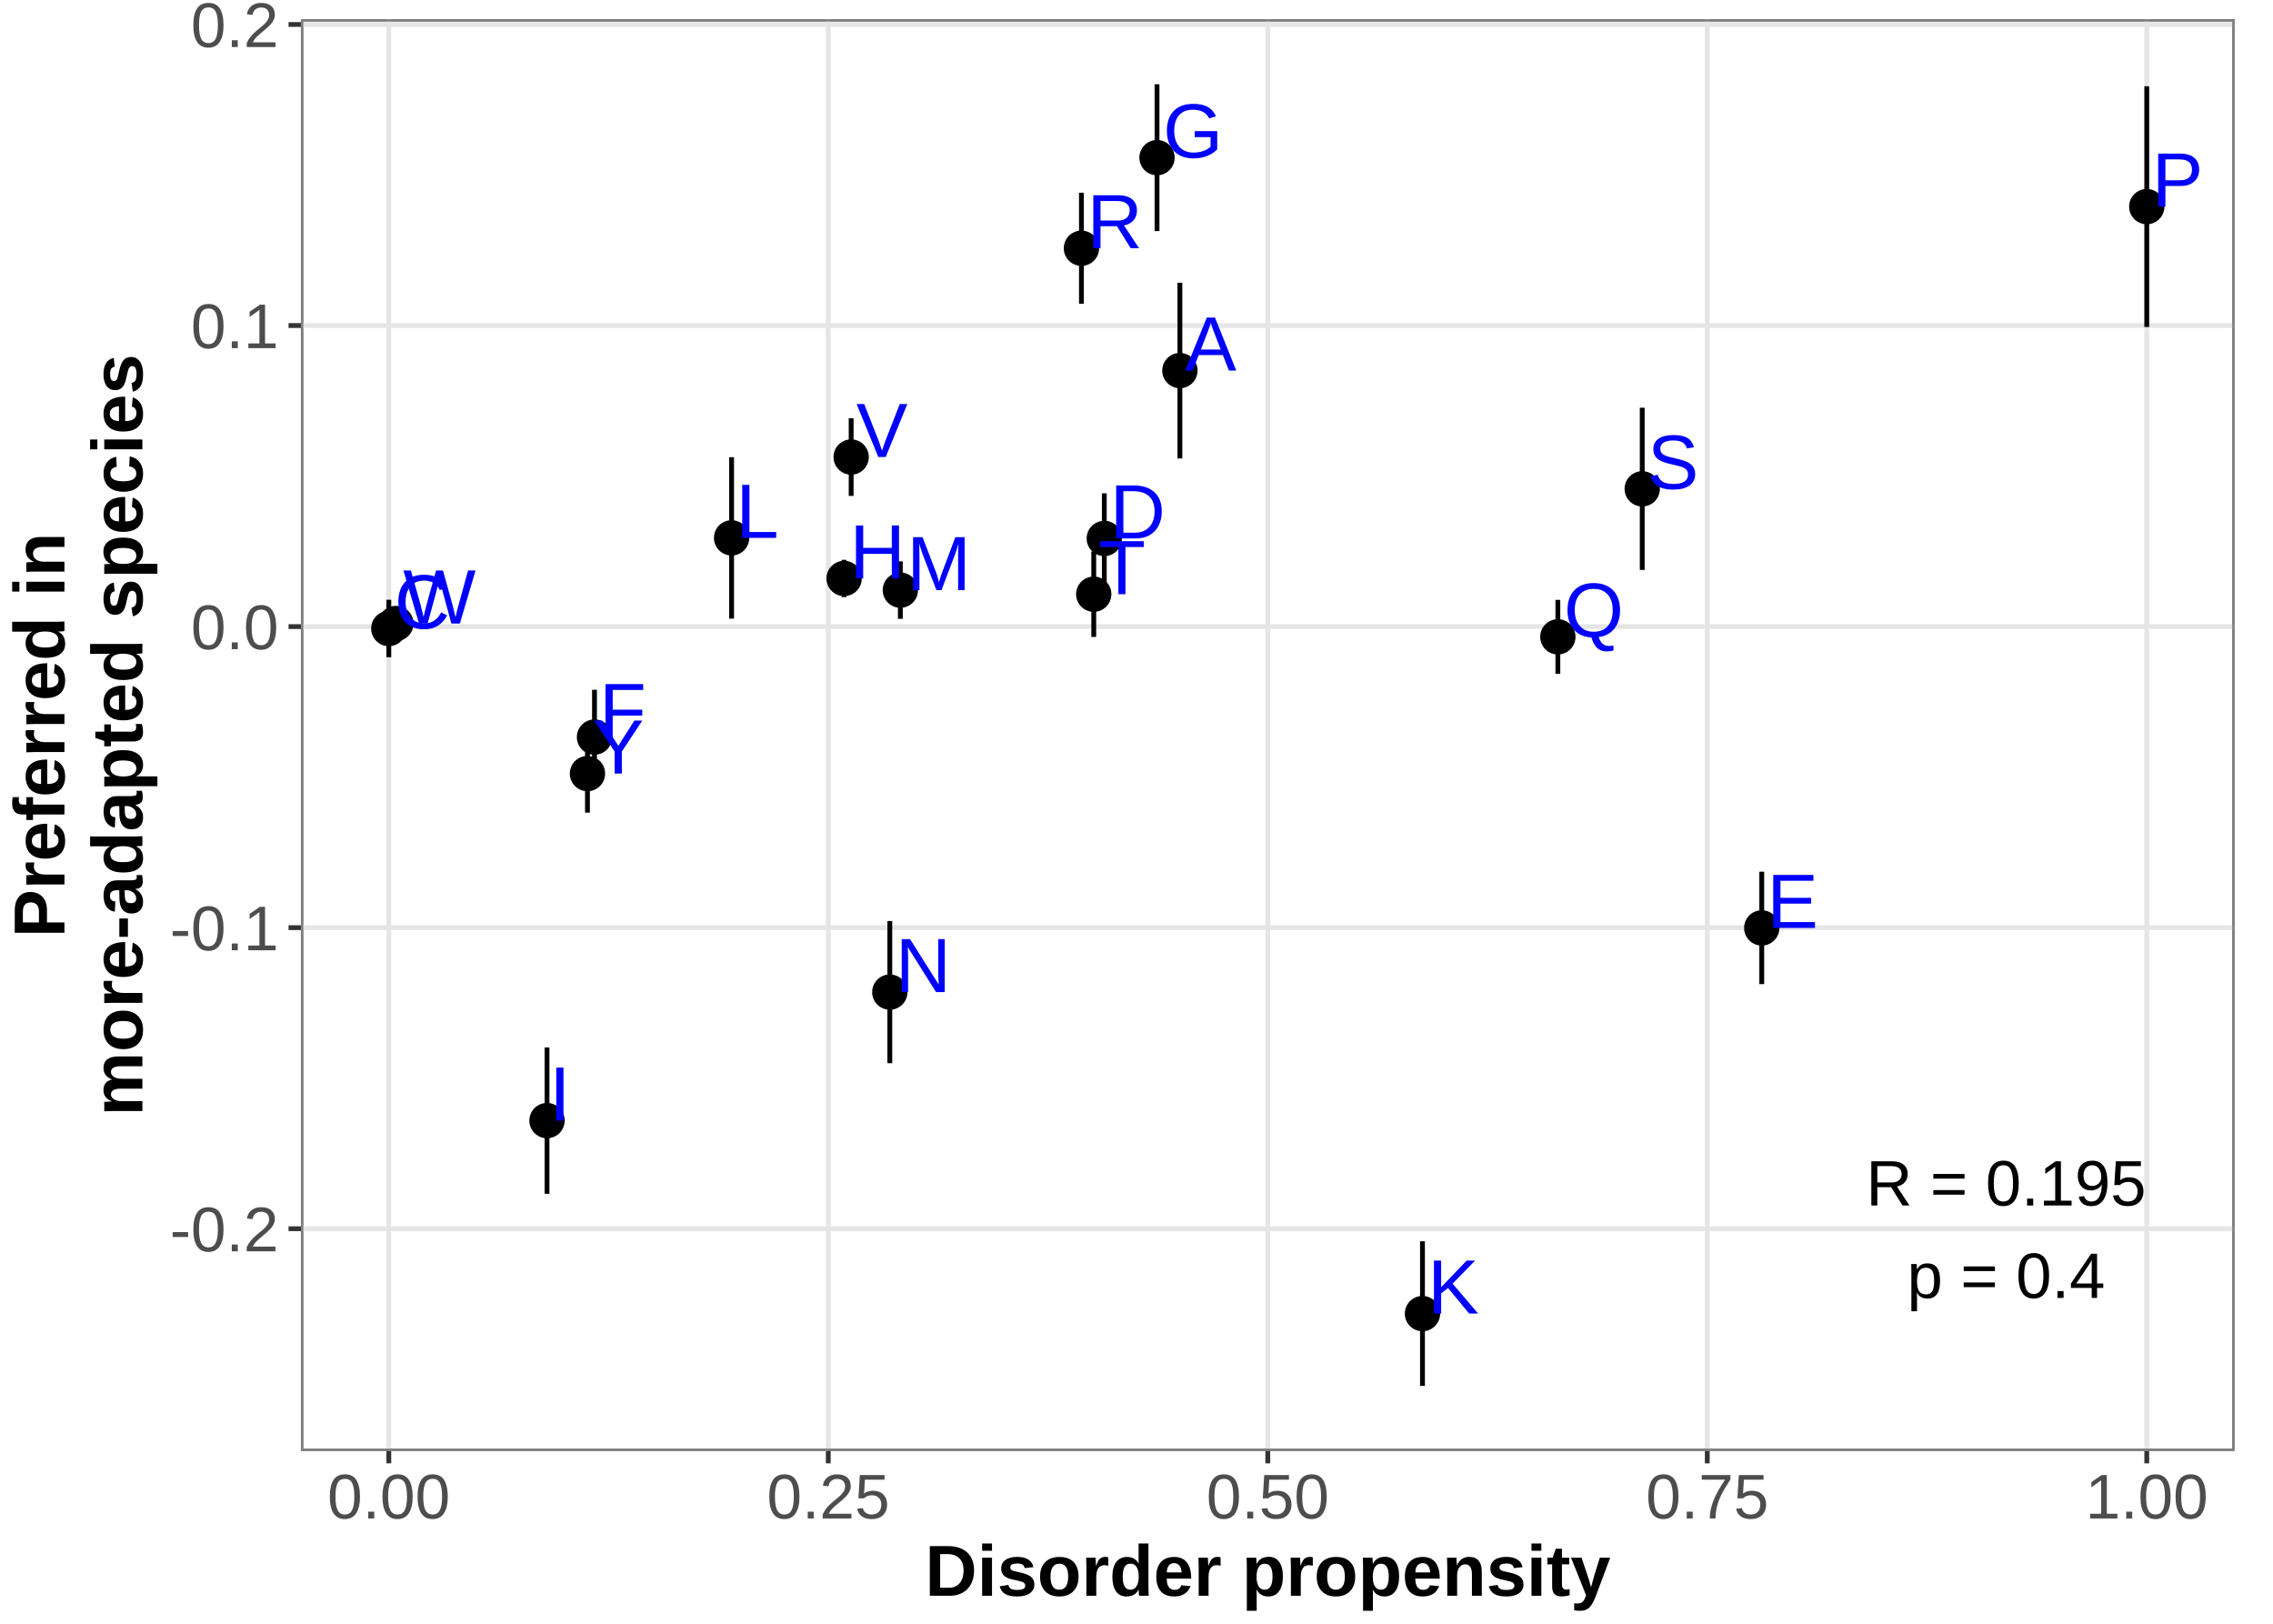
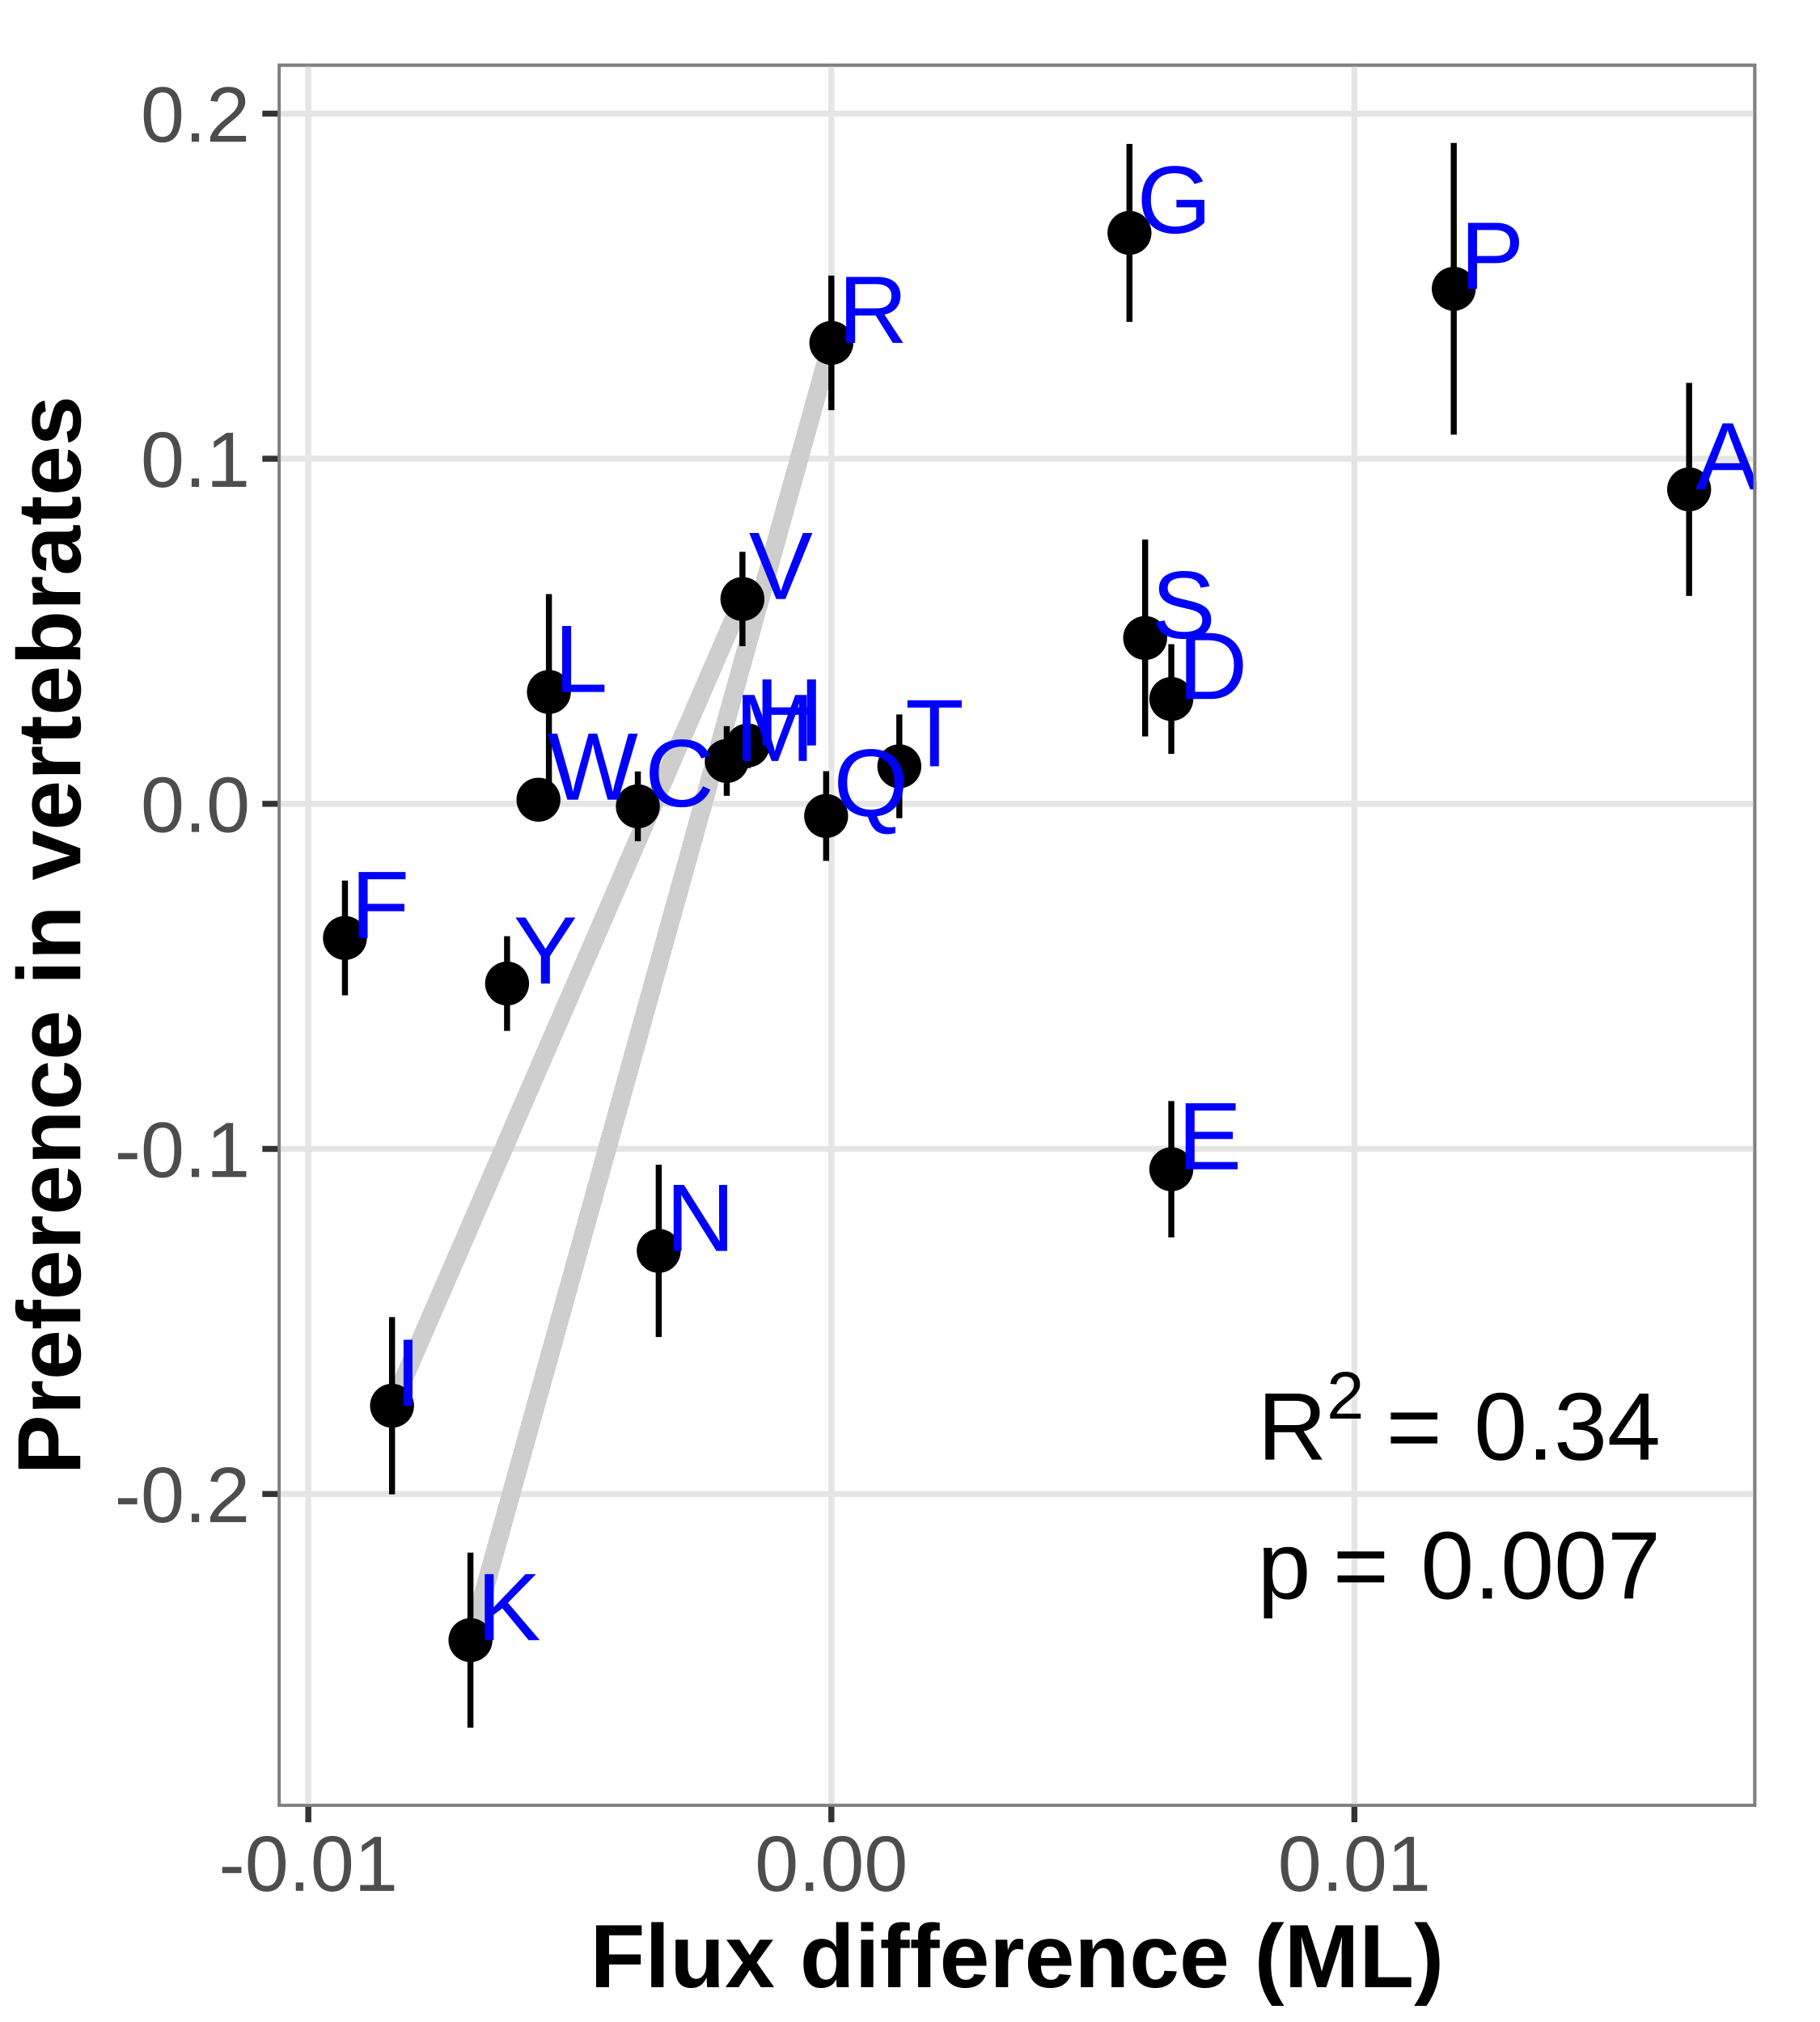
- <svg xmlns="http://www.w3.org/2000/svg" class="svglite" width="504.00pt" height="360.00pt" viewBox="0 0 504.00 360.00">
+ <svg xmlns="http://www.w3.org/2000/svg" class="svglite" width="324.00pt" height="360.00pt" viewBox="0 0 324.00 360.00">
  <defs>
    <style type="text/css">
    .svglite line, .svglite polyline, .svglite polygon, .svglite path, .svglite rect, .svglite circle {
      fill: none;
      stroke: #000000;
      stroke-linecap: round;
      stroke-linejoin: round;
      stroke-miterlimit: 10.00;
    }
    .svglite text {
      white-space: pre;
    }
  </style>
  </defs>
  <rect width="100%" height="100%" style="stroke: none; fill: #FFFFFF;" />
  <defs>
-     <clipPath id="cpMC4wMHw1MDQuMDB8MC4wMHwzNjAuMDA=">
-       <rect x="0.00" y="0.00" width="504.00" height="360.00" />
+     <clipPath id="cpMC4wMHwzMjQuMDB8MC4wMHwzNjAuMDA=">
+       <rect x="0.00" y="0.00" width="324.00" height="360.00" />
    </clipPath>
  </defs>
-   <g clip-path="url(#cpMC4wMHw1MDQuMDB8MC4wMHwzNjAuMDA=)">
-     <rect x="0.00" y="0.00" width="504.00" height="360.00" style="stroke-width: 1.07; stroke: #FFFFFF; fill: #FFFFFF;" />
+   <g clip-path="url(#cpMC4wMHwzMjQuMDB8MC4wMHwzNjAuMDA=)">
+     <rect x="0.00" y="0.00" width="324.00" height="360.00" style="stroke-width: 1.07; stroke: #FFFFFF; fill: #FFFFFF;" />
  </g>
  <defs>
-     <clipPath id="cpNjYuNzJ8NDk1LjUwfDQuMjV8MzIxLjcw">
-       <rect x="66.72" y="4.25" width="428.77" height="317.45" />
+     <clipPath id="cpNDkuNDR8MzEyLjY2fDExLjM0fDMyMS43MA==">
+       <rect x="49.44" y="11.34" width="263.22" height="310.36" />
    </clipPath>
  </defs>
-   <g clip-path="url(#cpNjYuNzJ8NDk1LjUwfDQuMjV8MzIxLjcw)">
-     <rect x="66.72" y="4.25" width="428.77" height="317.45" style="stroke-width: 1.07; stroke: #7F7F7F; fill: #FFFFFF;" />
-     <polyline points="66.72,272.42 495.50,272.42 " style="stroke-width: 1.07; stroke: #E5E5E5; stroke-linecap: butt;" />
-     <polyline points="66.72,205.67 495.50,205.67 " style="stroke-width: 1.07; stroke: #E5E5E5; stroke-linecap: butt;" />
-     <polyline points="66.72,138.92 495.50,138.92 " style="stroke-width: 1.07; stroke: #E5E5E5; stroke-linecap: butt;" />
-     <polyline points="66.72,72.17 495.50,72.17 " style="stroke-width: 1.07; stroke: #E5E5E5; stroke-linecap: butt;" />
-     <polyline points="66.72,5.42 495.50,5.42 " style="stroke-width: 1.07; stroke: #E5E5E5; stroke-linecap: butt;" />
-     <polyline points="86.21,321.70 86.21,4.25 " style="stroke-width: 1.07; stroke: #E5E5E5; stroke-linecap: butt;" />
-     <polyline points="183.66,321.70 183.66,4.25 " style="stroke-width: 1.07; stroke: #E5E5E5; stroke-linecap: butt;" />
-     <polyline points="281.11,321.70 281.11,4.25 " style="stroke-width: 1.07; stroke: #E5E5E5; stroke-linecap: butt;" />
-     <polyline points="378.56,321.70 378.56,4.25 " style="stroke-width: 1.07; stroke: #E5E5E5; stroke-linecap: butt;" />
-     <polyline points="476.01,321.70 476.01,4.25 " style="stroke-width: 1.07; stroke: #E5E5E5; stroke-linecap: butt;" />
-     <text x="444.82" y="267.27" text-anchor="middle" style="font-size: 14.23px; font-family: &quot;Arial&quot;;" textLength="69.96px" lengthAdjust="spacingAndGlyphs">R =  0.195 </text>
-     <text x="444.82" y="287.76" text-anchor="middle" style="font-size: 14.23px; font-family: &quot;Arial&quot;;" textLength="51.78px" lengthAdjust="spacingAndGlyphs"> p =  0.4</text>
-     <line x1="261.62" y1="101.64" x2="261.62" y2="62.68" style="stroke-width: 1.07; stroke-linecap: butt;" />
-     <line x1="86.21" y1="145.72" x2="86.21" y2="132.97" style="stroke-width: 1.07; stroke-linecap: butt;" />
-     <line x1="244.86" y1="129.40" x2="244.86" y2="109.37" style="stroke-width: 1.07; stroke-linecap: butt;" />
-     <line x1="390.64" y1="218.19" x2="390.64" y2="193.27" style="stroke-width: 1.07; stroke-linecap: butt;" />
-     <line x1="131.82" y1="173.91" x2="131.82" y2="152.94" style="stroke-width: 1.07; stroke-linecap: butt;" />
-     <line x1="256.55" y1="51.23" x2="256.55" y2="18.68" style="stroke-width: 1.07; stroke-linecap: butt;" />
-     <line x1="187.17" y1="132.39" x2="187.17" y2="124.12" style="stroke-width: 1.07; stroke-linecap: butt;" />
-     <line x1="121.29" y1="264.67" x2="121.29" y2="232.23" style="stroke-width: 1.07; stroke-linecap: butt;" />
-     <line x1="315.41" y1="307.27" x2="315.41" y2="275.21" style="stroke-width: 1.07; stroke-linecap: butt;" />
-     <line x1="162.22" y1="137.15" x2="162.22" y2="101.36" style="stroke-width: 1.07; stroke-linecap: butt;" />
-     <line x1="199.64" y1="137.20" x2="199.64" y2="124.47" style="stroke-width: 1.07; stroke-linecap: butt;" />
-     <line x1="197.30" y1="235.72" x2="197.30" y2="204.19" style="stroke-width: 1.07; stroke-linecap: butt;" />
-     <line x1="476.01" y1="72.49" x2="476.01" y2="19.13" style="stroke-width: 1.07; stroke-linecap: butt;" />
-     <line x1="345.43" y1="149.39" x2="345.43" y2="133.00" style="stroke-width: 1.07; stroke-linecap: butt;" />
-     <line x1="239.79" y1="67.35" x2="239.79" y2="42.73" style="stroke-width: 1.07; stroke-linecap: butt;" />
-     <line x1="364.14" y1="126.36" x2="364.14" y2="90.40" style="stroke-width: 1.07; stroke-linecap: butt;" />
-     <line x1="242.52" y1="141.21" x2="242.52" y2="122.27" style="stroke-width: 1.07; stroke-linecap: butt;" />
-     <line x1="188.73" y1="109.95" x2="188.73" y2="92.72" style="stroke-width: 1.07; stroke-linecap: butt;" />
-     <line x1="87.77" y1="141.47" x2="87.77" y2="135.02" style="stroke-width: 1.07; stroke-linecap: butt;" />
-     <line x1="130.26" y1="180.17" x2="130.26" y2="162.85" style="stroke-width: 1.07; stroke-linecap: butt;" />
-     <circle cx="261.62" cy="82.16" r="2.84" style="stroke-width: 1.42; fill: #000000;" />
-     <circle cx="86.21" cy="139.35" r="2.84" style="stroke-width: 1.42; fill: #000000;" />
-     <circle cx="244.86" cy="119.38" r="2.84" style="stroke-width: 1.42; fill: #000000;" />
-     <circle cx="390.64" cy="205.73" r="2.84" style="stroke-width: 1.42; fill: #000000;" />
-     <circle cx="131.82" cy="163.42" r="2.84" style="stroke-width: 1.42; fill: #000000;" />
-     <circle cx="256.55" cy="34.95" r="2.84" style="stroke-width: 1.42; fill: #000000;" />
-     <circle cx="187.17" cy="128.25" r="2.84" style="stroke-width: 1.42; fill: #000000;" />
-     <circle cx="121.29" cy="248.45" r="2.84" style="stroke-width: 1.42; fill: #000000;" />
-     <circle cx="315.41" cy="291.24" r="2.84" style="stroke-width: 1.42; fill: #000000;" />
-     <circle cx="162.22" cy="119.25" r="2.84" style="stroke-width: 1.42; fill: #000000;" />
-     <circle cx="199.64" cy="130.84" r="2.84" style="stroke-width: 1.42; fill: #000000;" />
-     <circle cx="197.30" cy="219.96" r="2.84" style="stroke-width: 1.42; fill: #000000;" />
-     <circle cx="476.01" cy="45.81" r="2.84" style="stroke-width: 1.42; fill: #000000;" />
-     <circle cx="345.43" cy="141.19" r="2.84" style="stroke-width: 1.42; fill: #000000;" />
-     <circle cx="239.79" cy="55.04" r="2.84" style="stroke-width: 1.42; fill: #000000;" />
-     <circle cx="364.14" cy="108.38" r="2.84" style="stroke-width: 1.42; fill: #000000;" />
-     <circle cx="242.52" cy="131.74" r="2.84" style="stroke-width: 1.42; fill: #000000;" />
-     <circle cx="188.73" cy="101.33" r="2.84" style="stroke-width: 1.42; fill: #000000;" />
-     <circle cx="87.77" cy="138.24" r="2.84" style="stroke-width: 1.42; fill: #000000;" />
-     <circle cx="130.26" cy="171.51" r="2.84" style="stroke-width: 1.42; fill: #000000;" />
-     <circle cx="261.62" cy="82.16" r="3.56" style="stroke-width: 0.71; fill: #000000;" />
-     <circle cx="86.21" cy="139.35" r="3.56" style="stroke-width: 0.71; fill: #000000;" />
-     <circle cx="244.86" cy="119.38" r="3.56" style="stroke-width: 0.71; fill: #000000;" />
-     <circle cx="390.64" cy="205.73" r="3.56" style="stroke-width: 0.71; fill: #000000;" />
-     <circle cx="131.82" cy="163.42" r="3.56" style="stroke-width: 0.71; fill: #000000;" />
-     <circle cx="256.55" cy="34.95" r="3.56" style="stroke-width: 0.71; fill: #000000;" />
-     <circle cx="187.17" cy="128.25" r="3.56" style="stroke-width: 0.71; fill: #000000;" />
-     <circle cx="121.29" cy="248.45" r="3.56" style="stroke-width: 0.71; fill: #000000;" />
-     <circle cx="315.41" cy="291.24" r="3.56" style="stroke-width: 0.71; fill: #000000;" />
-     <circle cx="162.22" cy="119.25" r="3.56" style="stroke-width: 0.71; fill: #000000;" />
-     <circle cx="199.64" cy="130.84" r="3.56" style="stroke-width: 0.71; fill: #000000;" />
-     <circle cx="197.30" cy="219.96" r="3.56" style="stroke-width: 0.71; fill: #000000;" />
-     <circle cx="476.01" cy="45.81" r="3.56" style="stroke-width: 0.71; fill: #000000;" />
-     <circle cx="345.43" cy="141.19" r="3.56" style="stroke-width: 0.71; fill: #000000;" />
-     <circle cx="239.79" cy="55.04" r="3.56" style="stroke-width: 0.71; fill: #000000;" />
-     <circle cx="364.14" cy="108.38" r="3.56" style="stroke-width: 0.71; fill: #000000;" />
-     <circle cx="242.52" cy="131.74" r="3.56" style="stroke-width: 0.71; fill: #000000;" />
-     <circle cx="188.73" cy="101.33" r="3.56" style="stroke-width: 0.71; fill: #000000;" />
-     <circle cx="87.77" cy="138.24" r="3.56" style="stroke-width: 0.71; fill: #000000;" />
-     <circle cx="130.26" cy="171.51" r="3.56" style="stroke-width: 0.71; fill: #000000;" />
-     <text x="262.76" y="82.16" style="font-size: 17.07px;fill: #0000FF; font-family: &quot;Arial&quot;;" textLength="11.38px" lengthAdjust="spacingAndGlyphs">A</text>
-     <text x="87.45" y="139.35" style="font-size: 17.07px;fill: #0000FF; font-family: &quot;Arial&quot;;" textLength="12.33px" lengthAdjust="spacingAndGlyphs">C</text>
-     <text x="246.09" y="119.38" style="font-size: 17.07px;fill: #0000FF; font-family: &quot;Arial&quot;;" textLength="12.33px" lengthAdjust="spacingAndGlyphs">D</text>
-     <text x="391.78" y="205.73" style="font-size: 17.07px;fill: #0000FF; font-family: &quot;Arial&quot;;" textLength="11.38px" lengthAdjust="spacingAndGlyphs">E</text>
-     <text x="132.86" y="163.42" style="font-size: 17.07px;fill: #0000FF; font-family: &quot;Arial&quot;;" textLength="10.43px" lengthAdjust="spacingAndGlyphs">F</text>
-     <text x="257.88" y="34.95" style="font-size: 17.07px;fill: #0000FF; font-family: &quot;Arial&quot;;" textLength="13.27px" lengthAdjust="spacingAndGlyphs">G</text>
-     <text x="188.40" y="128.25" style="font-size: 17.07px;fill: #0000FF; font-family: &quot;Arial&quot;;" textLength="12.33px" lengthAdjust="spacingAndGlyphs">H</text>
-     <text x="121.77" y="248.45" style="font-size: 17.07px;fill: #0000FF; font-family: &quot;Arial&quot;;" textLength="4.74px" lengthAdjust="spacingAndGlyphs">I</text>
-     <text x="316.55" y="291.24" style="font-size: 17.07px;fill: #0000FF; font-family: &quot;Arial&quot;;" textLength="11.38px" lengthAdjust="spacingAndGlyphs">K</text>
-     <text x="163.17" y="119.25" style="font-size: 17.07px;fill: #0000FF; font-family: &quot;Arial&quot;;" textLength="9.49px" lengthAdjust="spacingAndGlyphs">L</text>
-     <text x="201.06" y="130.84" style="font-size: 17.07px;fill: #0000FF; font-family: &quot;Arial&quot;;" textLength="14.21px" lengthAdjust="spacingAndGlyphs">M</text>
-     <text x="198.54" y="219.96" style="font-size: 17.07px;fill: #0000FF; font-family: &quot;Arial&quot;;" textLength="12.33px" lengthAdjust="spacingAndGlyphs">N</text>
-     <text x="477.14" y="45.81" style="font-size: 17.07px;fill: #0000FF; font-family: &quot;Arial&quot;;" textLength="11.38px" lengthAdjust="spacingAndGlyphs">P</text>
-     <text x="346.75" y="141.19" style="font-size: 17.07px;fill: #0000FF; font-family: &quot;Arial&quot;;" textLength="13.27px" lengthAdjust="spacingAndGlyphs">Q</text>
-     <text x="241.02" y="55.04" style="font-size: 17.07px;fill: #0000FF; font-family: &quot;Arial&quot;;" textLength="12.33px" lengthAdjust="spacingAndGlyphs">R</text>
-     <text x="365.27" y="108.38" style="font-size: 17.07px;fill: #0000FF; font-family: &quot;Arial&quot;;" textLength="11.38px" lengthAdjust="spacingAndGlyphs">S</text>
-     <text x="243.56" y="131.74" style="font-size: 17.07px;fill: #0000FF; font-family: &quot;Arial&quot;;" textLength="10.43px" lengthAdjust="spacingAndGlyphs">T</text>
-     <text x="189.87" y="101.33" style="font-size: 17.07px;fill: #0000FF; font-family: &quot;Arial&quot;;" textLength="11.38px" lengthAdjust="spacingAndGlyphs">V</text>
-     <text x="89.38" y="138.24" style="font-size: 17.07px;fill: #0000FF; font-family: &quot;Arial&quot;;" textLength="16.11px" lengthAdjust="spacingAndGlyphs">W</text>
-     <text x="131.40" y="171.51" style="font-size: 17.07px;fill: #0000FF; font-family: &quot;Arial&quot;;" textLength="11.38px" lengthAdjust="spacingAndGlyphs">Y</text>
-     <rect x="66.72" y="4.25" width="428.77" height="317.45" style="stroke-width: 1.07; stroke: #7F7F7F;" />
+   <g clip-path="url(#cpNDkuNDR8MzEyLjY2fDExLjM0fDMyMS43MA==)">
+     <rect x="49.44" y="11.34" width="263.22" height="310.36" style="stroke-width: 1.07; stroke: #7F7F7F; fill: #FFFFFF;" />
+     <polyline points="49.44,265.99 312.66,265.99 " style="stroke-width: 1.07; stroke: #E5E5E5; stroke-linecap: butt;" />
+     <polyline points="49.44,204.55 312.66,204.55 " style="stroke-width: 1.07; stroke: #E5E5E5; stroke-linecap: butt;" />
+     <polyline points="49.44,143.11 312.66,143.11 " style="stroke-width: 1.07; stroke: #E5E5E5; stroke-linecap: butt;" />
+     <polyline points="49.44,81.67 312.66,81.67 " style="stroke-width: 1.07; stroke: #E5E5E5; stroke-linecap: butt;" />
+     <polyline points="49.44,20.23 312.66,20.23 " style="stroke-width: 1.07; stroke: #E5E5E5; stroke-linecap: butt;" />
+     <polyline points="54.89,321.70 54.89,11.34 " style="stroke-width: 1.07; stroke: #E5E5E5; stroke-linecap: butt;" />
+     <polyline points="148.00,321.70 148.00,11.34 " style="stroke-width: 1.07; stroke: #E5E5E5; stroke-linecap: butt;" />
+     <polyline points="241.11,321.70 241.11,11.34 " style="stroke-width: 1.07; stroke: #E5E5E5; stroke-linecap: butt;" />
+     <line x1="83.75" y1="292.01" x2="148.00" y2="61.05" style="stroke-width: 3.20; stroke: #CCCCCC; stroke-opacity: 0.30; stroke-linecap: butt;" />
+     <line x1="83.75" y1="292.01" x2="148.00" y2="61.05" style="stroke-width: 3.20; stroke: #CCCCCC; stroke-opacity: 0.30; stroke-linecap: butt;" />
+     <line x1="83.75" y1="292.01" x2="148.00" y2="61.05" style="stroke-width: 3.20; stroke: #CCCCCC; stroke-opacity: 0.30; stroke-linecap: butt;" />
+     <line x1="83.75" y1="292.01" x2="148.00" y2="61.05" style="stroke-width: 3.20; stroke: #CCCCCC; stroke-opacity: 0.30; stroke-linecap: butt;" />
+     <line x1="83.75" y1="292.01" x2="148.00" y2="61.05" style="stroke-width: 3.20; stroke: #CCCCCC; stroke-opacity: 0.30; stroke-linecap: butt;" />
+     <line x1="83.75" y1="292.01" x2="148.00" y2="61.05" style="stroke-width: 3.20; stroke: #CCCCCC; stroke-opacity: 0.30; stroke-linecap: butt;" />
+     <line x1="83.75" y1="292.01" x2="148.00" y2="61.05" style="stroke-width: 3.20; stroke: #CCCCCC; stroke-opacity: 0.30; stroke-linecap: butt;" />
+     <line x1="83.75" y1="292.01" x2="148.00" y2="61.05" style="stroke-width: 3.20; stroke: #CCCCCC; stroke-opacity: 0.30; stroke-linecap: butt;" />
+     <line x1="83.75" y1="292.01" x2="148.00" y2="61.05" style="stroke-width: 3.20; stroke: #CCCCCC; stroke-opacity: 0.30; stroke-linecap: butt;" />
+     <line x1="83.75" y1="292.01" x2="148.00" y2="61.05" style="stroke-width: 3.20; stroke: #CCCCCC; stroke-opacity: 0.30; stroke-linecap: butt;" />
+     <line x1="83.75" y1="292.01" x2="148.00" y2="61.05" style="stroke-width: 3.20; stroke: #CCCCCC; stroke-opacity: 0.30; stroke-linecap: butt;" />
+     <line x1="83.75" y1="292.01" x2="148.00" y2="61.05" style="stroke-width: 3.20; stroke: #CCCCCC; stroke-opacity: 0.30; stroke-linecap: butt;" />
+     <line x1="83.75" y1="292.01" x2="148.00" y2="61.05" style="stroke-width: 3.20; stroke: #CCCCCC; stroke-opacity: 0.30; stroke-linecap: butt;" />
+     <line x1="83.75" y1="292.01" x2="148.00" y2="61.05" style="stroke-width: 3.20; stroke: #CCCCCC; stroke-opacity: 0.30; stroke-linecap: butt;" />
+     <line x1="83.75" y1="292.01" x2="148.00" y2="61.05" style="stroke-width: 3.20; stroke: #CCCCCC; stroke-opacity: 0.30; stroke-linecap: butt;" />
+     <line x1="83.75" y1="292.01" x2="148.00" y2="61.05" style="stroke-width: 3.20; stroke: #CCCCCC; stroke-opacity: 0.30; stroke-linecap: butt;" />
+     <line x1="83.75" y1="292.01" x2="148.00" y2="61.05" style="stroke-width: 3.20; stroke: #CCCCCC; stroke-opacity: 0.30; stroke-linecap: butt;" />
+     <line x1="83.75" y1="292.01" x2="148.00" y2="61.05" style="stroke-width: 3.20; stroke: #CCCCCC; stroke-opacity: 0.30; stroke-linecap: butt;" />
+     <line x1="83.75" y1="292.01" x2="148.00" y2="61.05" style="stroke-width: 3.20; stroke: #CCCCCC; stroke-opacity: 0.30; stroke-linecap: butt;" />
+     <line x1="83.75" y1="292.01" x2="148.00" y2="61.05" style="stroke-width: 3.20; stroke: #CCCCCC; stroke-opacity: 0.30; stroke-linecap: butt;" />
+     <line x1="69.79" y1="250.28" x2="132.17" y2="106.65" style="stroke-width: 3.20; stroke: #CCCCCC; stroke-opacity: 0.30; stroke-linecap: butt;" />
+     <line x1="69.79" y1="250.28" x2="132.17" y2="106.65" style="stroke-width: 3.20; stroke: #CCCCCC; stroke-opacity: 0.30; stroke-linecap: butt;" />
+     <line x1="69.79" y1="250.28" x2="132.17" y2="106.65" style="stroke-width: 3.20; stroke: #CCCCCC; stroke-opacity: 0.30; stroke-linecap: butt;" />
+     <line x1="69.79" y1="250.28" x2="132.17" y2="106.65" style="stroke-width: 3.20; stroke: #CCCCCC; stroke-opacity: 0.30; stroke-linecap: butt;" />
+     <line x1="69.79" y1="250.28" x2="132.17" y2="106.65" style="stroke-width: 3.20; stroke: #CCCCCC; stroke-opacity: 0.30; stroke-linecap: butt;" />
+     <line x1="69.79" y1="250.28" x2="132.17" y2="106.65" style="stroke-width: 3.20; stroke: #CCCCCC; stroke-opacity: 0.30; stroke-linecap: butt;" />
+     <line x1="69.79" y1="250.28" x2="132.17" y2="106.65" style="stroke-width: 3.20; stroke: #CCCCCC; stroke-opacity: 0.30; stroke-linecap: butt;" />
+     <line x1="69.79" y1="250.28" x2="132.17" y2="106.65" style="stroke-width: 3.20; stroke: #CCCCCC; stroke-opacity: 0.30; stroke-linecap: butt;" />
+     <line x1="69.79" y1="250.28" x2="132.17" y2="106.65" style="stroke-width: 3.20; stroke: #CCCCCC; stroke-opacity: 0.30; stroke-linecap: butt;" />
+     <line x1="69.79" y1="250.28" x2="132.17" y2="106.65" style="stroke-width: 3.20; stroke: #CCCCCC; stroke-opacity: 0.30; stroke-linecap: butt;" />
+     <line x1="69.79" y1="250.28" x2="132.17" y2="106.65" style="stroke-width: 3.20; stroke: #CCCCCC; stroke-opacity: 0.30; stroke-linecap: butt;" />
+     <line x1="69.79" y1="250.28" x2="132.17" y2="106.65" style="stroke-width: 3.20; stroke: #CCCCCC; stroke-opacity: 0.30; stroke-linecap: butt;" />
+     <line x1="69.79" y1="250.28" x2="132.17" y2="106.65" style="stroke-width: 3.20; stroke: #CCCCCC; stroke-opacity: 0.30; stroke-linecap: butt;" />
+     <line x1="69.79" y1="250.28" x2="132.17" y2="106.65" style="stroke-width: 3.20; stroke: #CCCCCC; stroke-opacity: 0.30; stroke-linecap: butt;" />
+     <line x1="69.79" y1="250.28" x2="132.17" y2="106.65" style="stroke-width: 3.20; stroke: #CCCCCC; stroke-opacity: 0.30; stroke-linecap: butt;" />
+     <line x1="69.79" y1="250.28" x2="132.17" y2="106.65" style="stroke-width: 3.20; stroke: #CCCCCC; stroke-opacity: 0.30; stroke-linecap: butt;" />
+     <line x1="69.79" y1="250.28" x2="132.17" y2="106.65" style="stroke-width: 3.20; stroke: #CCCCCC; stroke-opacity: 0.30; stroke-linecap: butt;" />
+     <line x1="69.79" y1="250.28" x2="132.17" y2="106.65" style="stroke-width: 3.20; stroke: #CCCCCC; stroke-opacity: 0.30; stroke-linecap: butt;" />
+     <line x1="69.79" y1="250.28" x2="132.17" y2="106.65" style="stroke-width: 3.20; stroke: #CCCCCC; stroke-opacity: 0.30; stroke-linecap: butt;" />
+     <line x1="69.79" y1="250.28" x2="132.17" y2="106.65" style="stroke-width: 3.20; stroke: #CCCCCC; stroke-opacity: 0.30; stroke-linecap: butt;" />
+     <text x="223.86" y="259.87" style="font-size: 17.07px; font-family: &quot;Arial&quot;;" textLength="12.33px" lengthAdjust="spacingAndGlyphs">R</text>
+     <text x="236.19" y="252.57" style="font-size: 11.95px; font-family: &quot;Arial&quot;;" textLength="6.64px" lengthAdjust="spacingAndGlyphs">2</text>
+     <text x="246.77" y="259.87" style="font-size: 17.07px; font-family: &quot;Arial&quot;;" textLength="11.67px" lengthAdjust="spacingAndGlyphs">=</text>
+     <text x="262.39" y="259.87" style="font-size: 17.07px; font-family: &quot;Arial&quot;;" textLength="33.21px" lengthAdjust="spacingAndGlyphs">0.34</text>
+     <text x="223.85" y="284.60" style="font-size: 17.07px; font-family: &quot;Arial&quot;;" textLength="9.49px" lengthAdjust="spacingAndGlyphs">p</text>
+     <text x="237.29" y="284.60" style="font-size: 17.07px; font-family: &quot;Arial&quot;;" textLength="11.67px" lengthAdjust="spacingAndGlyphs">=</text>
+     <text x="252.91" y="284.60" style="font-size: 17.07px; font-family: &quot;Arial&quot;;" textLength="42.70px" lengthAdjust="spacingAndGlyphs">0.007</text>
+     <line x1="300.70" y1="106.10" x2="300.70" y2="68.17" style="stroke-width: 1.07; stroke-linecap: butt;" />
+     <line x1="113.55" y1="149.78" x2="113.55" y2="137.35" style="stroke-width: 1.07; stroke-linecap: butt;" />
+     <line x1="208.52" y1="134.22" x2="208.52" y2="114.69" style="stroke-width: 1.07; stroke-linecap: butt;" />
+     <line x1="208.52" y1="220.32" x2="208.52" y2="196.03" style="stroke-width: 1.07; stroke-linecap: butt;" />
+     <line x1="61.41" y1="177.21" x2="61.41" y2="156.78" style="stroke-width: 1.07; stroke-linecap: butt;" />
+     <line x1="201.07" y1="57.30" x2="201.07" y2="25.62" style="stroke-width: 1.07; stroke-linecap: butt;" />
+     <line x1="133.10" y1="136.75" x2="133.10" y2="128.69" style="stroke-width: 1.07; stroke-linecap: butt;" />
+     <line x1="69.79" y1="266.05" x2="69.79" y2="234.50" style="stroke-width: 1.07; stroke-linecap: butt;" />
+     <line x1="83.75" y1="307.59" x2="83.75" y2="276.43" style="stroke-width: 1.07; stroke-linecap: butt;" />
+     <line x1="97.72" y1="140.63" x2="97.72" y2="105.77" style="stroke-width: 1.07; stroke-linecap: butt;" />
+     <line x1="129.38" y1="141.69" x2="129.38" y2="129.28" style="stroke-width: 1.07; stroke-linecap: butt;" />
+     <line x1="117.27" y1="238.04" x2="117.27" y2="207.37" style="stroke-width: 1.07; stroke-linecap: butt;" />
+     <line x1="258.80" y1="77.39" x2="258.80" y2="25.45" style="stroke-width: 1.07; stroke-linecap: butt;" />
+     <line x1="147.07" y1="153.27" x2="147.07" y2="137.30" style="stroke-width: 1.07; stroke-linecap: butt;" />
+     <line x1="148.00" y1="73.03" x2="148.00" y2="49.07" style="stroke-width: 1.07; stroke-linecap: butt;" />
+     <line x1="203.86" y1="131.12" x2="203.86" y2="96.07" style="stroke-width: 1.07; stroke-linecap: butt;" />
+     <line x1="160.10" y1="145.67" x2="160.10" y2="127.20" style="stroke-width: 1.07; stroke-linecap: butt;" />
+     <line x1="132.17" y1="115.05" x2="132.17" y2="98.25" style="stroke-width: 1.07; stroke-linecap: butt;" />
+     <line x1="95.86" y1="145.53" x2="95.86" y2="139.24" style="stroke-width: 1.07; stroke-linecap: butt;" />
+     <line x1="90.27" y1="183.54" x2="90.27" y2="166.68" style="stroke-width: 1.07; stroke-linecap: butt;" />
+     <circle cx="300.70" cy="87.13" r="2.84" style="stroke-width: 1.42; fill: #000000;" />
+     <circle cx="113.55" cy="143.56" r="2.84" style="stroke-width: 1.42; fill: #000000;" />
+     <circle cx="208.52" cy="124.45" r="2.84" style="stroke-width: 1.42; fill: #000000;" />
+     <circle cx="208.52" cy="208.18" r="2.84" style="stroke-width: 1.42; fill: #000000;" />
+     <circle cx="61.41" cy="167.00" r="2.84" style="stroke-width: 1.42; fill: #000000;" />
+     <circle cx="201.07" cy="41.46" r="2.84" style="stroke-width: 1.42; fill: #000000;" />
+     <circle cx="133.10" cy="132.72" r="2.84" style="stroke-width: 1.42; fill: #000000;" />
+     <circle cx="69.79" cy="250.28" r="2.84" style="stroke-width: 1.42; fill: #000000;" />
+     <circle cx="83.75" cy="292.01" r="2.84" style="stroke-width: 1.42; fill: #000000;" />
+     <circle cx="97.72" cy="123.20" r="2.84" style="stroke-width: 1.42; fill: #000000;" />
+     <circle cx="129.38" cy="135.49" r="2.84" style="stroke-width: 1.42; fill: #000000;" />
+     <circle cx="117.27" cy="222.71" r="2.84" style="stroke-width: 1.42; fill: #000000;" />
+     <circle cx="258.80" cy="51.42" r="2.84" style="stroke-width: 1.42; fill: #000000;" />
+     <circle cx="147.07" cy="145.28" r="2.84" style="stroke-width: 1.42; fill: #000000;" />
+     <circle cx="148.00" cy="61.05" r="2.84" style="stroke-width: 1.42; fill: #000000;" />
+     <circle cx="203.86" cy="113.59" r="2.84" style="stroke-width: 1.42; fill: #000000;" />
+     <circle cx="160.10" cy="136.43" r="2.84" style="stroke-width: 1.42; fill: #000000;" />
+     <circle cx="132.17" cy="106.65" r="2.84" style="stroke-width: 1.42; fill: #000000;" />
+     <circle cx="95.86" cy="142.38" r="2.84" style="stroke-width: 1.42; fill: #000000;" />
+     <circle cx="90.27" cy="175.11" r="2.84" style="stroke-width: 1.42; fill: #000000;" />
+     <circle cx="300.70" cy="87.13" r="3.56" style="stroke-width: 0.71; fill: #000000;" />
+     <circle cx="113.55" cy="143.56" r="3.56" style="stroke-width: 0.71; fill: #000000;" />
+     <circle cx="208.52" cy="124.45" r="3.56" style="stroke-width: 0.71; fill: #000000;" />
+     <circle cx="208.52" cy="208.18" r="3.56" style="stroke-width: 0.71; fill: #000000;" />
+     <circle cx="61.41" cy="167.00" r="3.56" style="stroke-width: 0.71; fill: #000000;" />
+     <circle cx="201.07" cy="41.46" r="3.56" style="stroke-width: 0.71; fill: #000000;" />
+     <circle cx="133.10" cy="132.72" r="3.56" style="stroke-width: 0.71; fill: #000000;" />
+     <circle cx="69.79" cy="250.28" r="3.56" style="stroke-width: 0.71; fill: #000000;" />
+     <circle cx="83.75" cy="292.01" r="3.56" style="stroke-width: 0.71; fill: #000000;" />
+     <circle cx="97.72" cy="123.20" r="3.56" style="stroke-width: 0.71; fill: #000000;" />
+     <circle cx="129.38" cy="135.49" r="3.56" style="stroke-width: 0.71; fill: #000000;" />
+     <circle cx="117.27" cy="222.71" r="3.56" style="stroke-width: 0.71; fill: #000000;" />
+     <circle cx="258.80" cy="51.42" r="3.56" style="stroke-width: 0.71; fill: #000000;" />
+     <circle cx="147.07" cy="145.28" r="3.56" style="stroke-width: 0.71; fill: #000000;" />
+     <circle cx="148.00" cy="61.05" r="3.56" style="stroke-width: 0.71; fill: #000000;" />
+     <circle cx="203.86" cy="113.59" r="3.56" style="stroke-width: 0.71; fill: #000000;" />
+     <circle cx="160.10" cy="136.43" r="3.56" style="stroke-width: 0.71; fill: #000000;" />
+     <circle cx="132.17" cy="106.65" r="3.56" style="stroke-width: 0.71; fill: #000000;" />
+     <circle cx="95.86" cy="142.38" r="3.56" style="stroke-width: 0.71; fill: #000000;" />
+     <circle cx="90.27" cy="175.11" r="3.56" style="stroke-width: 0.71; fill: #000000;" />
+     <text x="301.84" y="87.13" style="font-size: 17.07px;fill: #0000FF; font-family: &quot;Arial&quot;;" textLength="11.38px" lengthAdjust="spacingAndGlyphs">A</text>
+     <text x="114.78" y="143.56" style="font-size: 17.07px;fill: #0000FF; font-family: &quot;Arial&quot;;" textLength="12.33px" lengthAdjust="spacingAndGlyphs">C</text>
+     <text x="209.75" y="124.45" style="font-size: 17.07px;fill: #0000FF; font-family: &quot;Arial&quot;;" textLength="12.33px" lengthAdjust="spacingAndGlyphs">D</text>
+     <text x="209.66" y="208.18" style="font-size: 17.07px;fill: #0000FF; font-family: &quot;Arial&quot;;" textLength="11.38px" lengthAdjust="spacingAndGlyphs">E</text>
+     <text x="62.45" y="167.00" style="font-size: 17.07px;fill: #0000FF; font-family: &quot;Arial&quot;;" textLength="10.43px" lengthAdjust="spacingAndGlyphs">F</text>
+     <text x="202.40" y="41.46" style="font-size: 17.07px;fill: #0000FF; font-family: &quot;Arial&quot;;" textLength="13.27px" lengthAdjust="spacingAndGlyphs">G</text>
+     <text x="134.33" y="132.72" style="font-size: 17.07px;fill: #0000FF; font-family: &quot;Arial&quot;;" textLength="12.33px" lengthAdjust="spacingAndGlyphs">H</text>
+     <text x="70.26" y="250.28" style="font-size: 17.07px;fill: #0000FF; font-family: &quot;Arial&quot;;" textLength="4.74px" lengthAdjust="spacingAndGlyphs">I</text>
+     <text x="84.89" y="292.01" style="font-size: 17.07px;fill: #0000FF; font-family: &quot;Arial&quot;;" textLength="11.38px" lengthAdjust="spacingAndGlyphs">K</text>
+     <text x="98.67" y="123.20" style="font-size: 17.07px;fill: #0000FF; font-family: &quot;Arial&quot;;" textLength="9.49px" lengthAdjust="spacingAndGlyphs">L</text>
+     <text x="130.80" y="135.49" style="font-size: 17.07px;fill: #0000FF; font-family: &quot;Arial&quot;;" textLength="14.21px" lengthAdjust="spacingAndGlyphs">M</text>
+     <text x="118.51" y="222.71" style="font-size: 17.07px;fill: #0000FF; font-family: &quot;Arial&quot;;" textLength="12.33px" lengthAdjust="spacingAndGlyphs">N</text>
+     <text x="259.94" y="51.42" style="font-size: 17.07px;fill: #0000FF; font-family: &quot;Arial&quot;;" textLength="11.38px" lengthAdjust="spacingAndGlyphs">P</text>
+     <text x="148.39" y="145.28" style="font-size: 17.07px;fill: #0000FF; font-family: &quot;Arial&quot;;" textLength="13.27px" lengthAdjust="spacingAndGlyphs">Q</text>
+     <text x="149.23" y="61.05" style="font-size: 17.07px;fill: #0000FF; font-family: &quot;Arial&quot;;" textLength="12.33px" lengthAdjust="spacingAndGlyphs">R</text>
+     <text x="205.00" y="113.59" style="font-size: 17.07px;fill: #0000FF; font-family: &quot;Arial&quot;;" textLength="11.38px" lengthAdjust="spacingAndGlyphs">S</text>
+     <text x="161.15" y="136.43" style="font-size: 17.07px;fill: #0000FF; font-family: &quot;Arial&quot;;" textLength="10.43px" lengthAdjust="spacingAndGlyphs">T</text>
+     <text x="133.31" y="106.65" style="font-size: 17.07px;fill: #0000FF; font-family: &quot;Arial&quot;;" textLength="11.38px" lengthAdjust="spacingAndGlyphs">V</text>
+     <text x="97.47" y="142.38" style="font-size: 17.07px;fill: #0000FF; font-family: &quot;Arial&quot;;" textLength="16.11px" lengthAdjust="spacingAndGlyphs">W</text>
+     <text x="91.41" y="175.11" style="font-size: 17.07px;fill: #0000FF; font-family: &quot;Arial&quot;;" textLength="11.38px" lengthAdjust="spacingAndGlyphs">Y</text>
+     <rect x="49.44" y="11.34" width="263.22" height="310.36" style="stroke-width: 1.07; stroke: #7F7F7F;" />
  </g>
-   <g clip-path="url(#cpMC4wMHw1MDQuMDB8MC4wMHwzNjAuMDA=)">
-     <text x="61.79" y="277.43" text-anchor="end" style="font-size: 14.00px;fill: #4D4D4D; font-family: &quot;Arial&quot;;" textLength="24.11px" lengthAdjust="spacingAndGlyphs">-0.2</text>
-     <text x="61.79" y="210.68" text-anchor="end" style="font-size: 14.00px;fill: #4D4D4D; font-family: &quot;Arial&quot;;" textLength="24.11px" lengthAdjust="spacingAndGlyphs">-0.1</text>
-     <text x="61.79" y="143.93" text-anchor="end" style="font-size: 14.00px;fill: #4D4D4D; font-family: &quot;Arial&quot;;" textLength="19.45px" lengthAdjust="spacingAndGlyphs">0.0</text>
-     <text x="61.79" y="77.18" text-anchor="end" style="font-size: 14.00px;fill: #4D4D4D; font-family: &quot;Arial&quot;;" textLength="19.45px" lengthAdjust="spacingAndGlyphs">0.1</text>
-     <text x="61.79" y="10.43" text-anchor="end" style="font-size: 14.00px;fill: #4D4D4D; font-family: &quot;Arial&quot;;" textLength="19.45px" lengthAdjust="spacingAndGlyphs">0.2</text>
-     <polyline points="63.98,272.42 66.72,272.42 " style="stroke-width: 1.07; stroke: #333333; stroke-linecap: butt;" />
-     <polyline points="63.98,205.67 66.72,205.67 " style="stroke-width: 1.07; stroke: #333333; stroke-linecap: butt;" />
-     <polyline points="63.98,138.92 66.72,138.92 " style="stroke-width: 1.07; stroke: #333333; stroke-linecap: butt;" />
-     <polyline points="63.98,72.17 66.72,72.17 " style="stroke-width: 1.07; stroke: #333333; stroke-linecap: butt;" />
-     <polyline points="63.98,5.42 66.72,5.42 " style="stroke-width: 1.07; stroke: #333333; stroke-linecap: butt;" />
-     <polyline points="86.21,324.44 86.21,321.70 " style="stroke-width: 1.07; stroke: #333333; stroke-linecap: butt;" />
-     <polyline points="183.66,324.44 183.66,321.70 " style="stroke-width: 1.07; stroke: #333333; stroke-linecap: butt;" />
-     <polyline points="281.11,324.44 281.11,321.70 " style="stroke-width: 1.07; stroke: #333333; stroke-linecap: butt;" />
-     <polyline points="378.56,324.44 378.56,321.70 " style="stroke-width: 1.07; stroke: #333333; stroke-linecap: butt;" />
-     <polyline points="476.01,324.44 476.01,321.70 " style="stroke-width: 1.07; stroke: #333333; stroke-linecap: butt;" />
-     <text x="86.21" y="336.66" text-anchor="middle" style="font-size: 14.00px;fill: #4D4D4D; font-family: &quot;Arial&quot;;" textLength="27.24px" lengthAdjust="spacingAndGlyphs">0.00</text>
-     <text x="183.66" y="336.66" text-anchor="middle" style="font-size: 14.00px;fill: #4D4D4D; font-family: &quot;Arial&quot;;" textLength="27.24px" lengthAdjust="spacingAndGlyphs">0.25</text>
-     <text x="281.11" y="336.66" text-anchor="middle" style="font-size: 14.00px;fill: #4D4D4D; font-family: &quot;Arial&quot;;" textLength="27.24px" lengthAdjust="spacingAndGlyphs">0.50</text>
-     <text x="378.56" y="336.66" text-anchor="middle" style="font-size: 14.00px;fill: #4D4D4D; font-family: &quot;Arial&quot;;" textLength="27.24px" lengthAdjust="spacingAndGlyphs">0.75</text>
-     <text x="476.01" y="336.66" text-anchor="middle" style="font-size: 14.00px;fill: #4D4D4D; font-family: &quot;Arial&quot;;" textLength="27.24px" lengthAdjust="spacingAndGlyphs">1.00</text>
-     <text x="281.11" y="353.80" text-anchor="middle" style="font-size: 16.00px; font-weight: bold; font-family: &quot;Arial&quot;;" textLength="152.01px" lengthAdjust="spacingAndGlyphs">Disorder propensity</text>
-     <text transform="translate(14.29,162.98) rotate(-90)" text-anchor="middle" style="font-size: 16.00px; font-weight: bold; font-family: &quot;Arial&quot;;" textLength="89.81px" lengthAdjust="spacingAndGlyphs">Preferred in</text>
-     <text transform="translate(31.57,162.98) rotate(-90)" text-anchor="middle" style="font-size: 16.00px; font-weight: bold; font-family: &quot;Arial&quot;;" textLength="173.38px" lengthAdjust="spacingAndGlyphs"> more-adapted species</text>
+   <g clip-path="url(#cpMC4wMHwzMjQuMDB8MC4wMHwzNjAuMDA=)">
+     <text x="44.51" y="271.00" text-anchor="end" style="font-size: 14.00px;fill: #4D4D4D; font-family: &quot;Arial&quot;;" textLength="24.11px" lengthAdjust="spacingAndGlyphs">-0.2</text>
+     <text x="44.51" y="209.56" text-anchor="end" style="font-size: 14.00px;fill: #4D4D4D; font-family: &quot;Arial&quot;;" textLength="24.11px" lengthAdjust="spacingAndGlyphs">-0.1</text>
+     <text x="44.51" y="148.12" text-anchor="end" style="font-size: 14.00px;fill: #4D4D4D; font-family: &quot;Arial&quot;;" textLength="19.45px" lengthAdjust="spacingAndGlyphs">0.0</text>
+     <text x="44.51" y="86.68" text-anchor="end" style="font-size: 14.00px;fill: #4D4D4D; font-family: &quot;Arial&quot;;" textLength="19.45px" lengthAdjust="spacingAndGlyphs">0.1</text>
+     <text x="44.51" y="25.24" text-anchor="end" style="font-size: 14.00px;fill: #4D4D4D; font-family: &quot;Arial&quot;;" textLength="19.45px" lengthAdjust="spacingAndGlyphs">0.2</text>
+     <polyline points="46.70,265.99 49.44,265.99 " style="stroke-width: 1.07; stroke: #333333; stroke-linecap: butt;" />
+     <polyline points="46.70,204.55 49.44,204.55 " style="stroke-width: 1.07; stroke: #333333; stroke-linecap: butt;" />
+     <polyline points="46.70,143.11 49.44,143.11 " style="stroke-width: 1.07; stroke: #333333; stroke-linecap: butt;" />
+     <polyline points="46.70,81.67 49.44,81.67 " style="stroke-width: 1.07; stroke: #333333; stroke-linecap: butt;" />
+     <polyline points="46.70,20.23 49.44,20.23 " style="stroke-width: 1.07; stroke: #333333; stroke-linecap: butt;" />
+     <polyline points="54.89,324.44 54.89,321.70 " style="stroke-width: 1.07; stroke: #333333; stroke-linecap: butt;" />
+     <polyline points="148.00,324.44 148.00,321.70 " style="stroke-width: 1.07; stroke: #333333; stroke-linecap: butt;" />
+     <polyline points="241.11,324.44 241.11,321.70 " style="stroke-width: 1.07; stroke: #333333; stroke-linecap: butt;" />
+     <text x="54.89" y="336.66" text-anchor="middle" style="font-size: 14.00px;fill: #4D4D4D; font-family: &quot;Arial&quot;;" textLength="31.90px" lengthAdjust="spacingAndGlyphs">-0.01</text>
+     <text x="148.00" y="336.66" text-anchor="middle" style="font-size: 14.00px;fill: #4D4D4D; font-family: &quot;Arial&quot;;" textLength="27.24px" lengthAdjust="spacingAndGlyphs">0.00</text>
+     <text x="241.11" y="336.66" text-anchor="middle" style="font-size: 14.00px;fill: #4D4D4D; font-family: &quot;Arial&quot;;" textLength="27.24px" lengthAdjust="spacingAndGlyphs">0.01</text>
+     <text x="181.05" y="353.80" text-anchor="middle" style="font-size: 16.00px; font-weight: bold; font-family: &quot;Arial&quot;;" textLength="151.98px" lengthAdjust="spacingAndGlyphs">Flux difference (ML)</text>
+     <text transform="translate(14.29,166.52) rotate(-90)" text-anchor="middle" style="font-size: 16.00px; font-weight: bold; font-family: &quot;Arial&quot;;" textLength="192.10px" lengthAdjust="spacingAndGlyphs">Preference in vertebrates</text>
  </g>
</svg>
